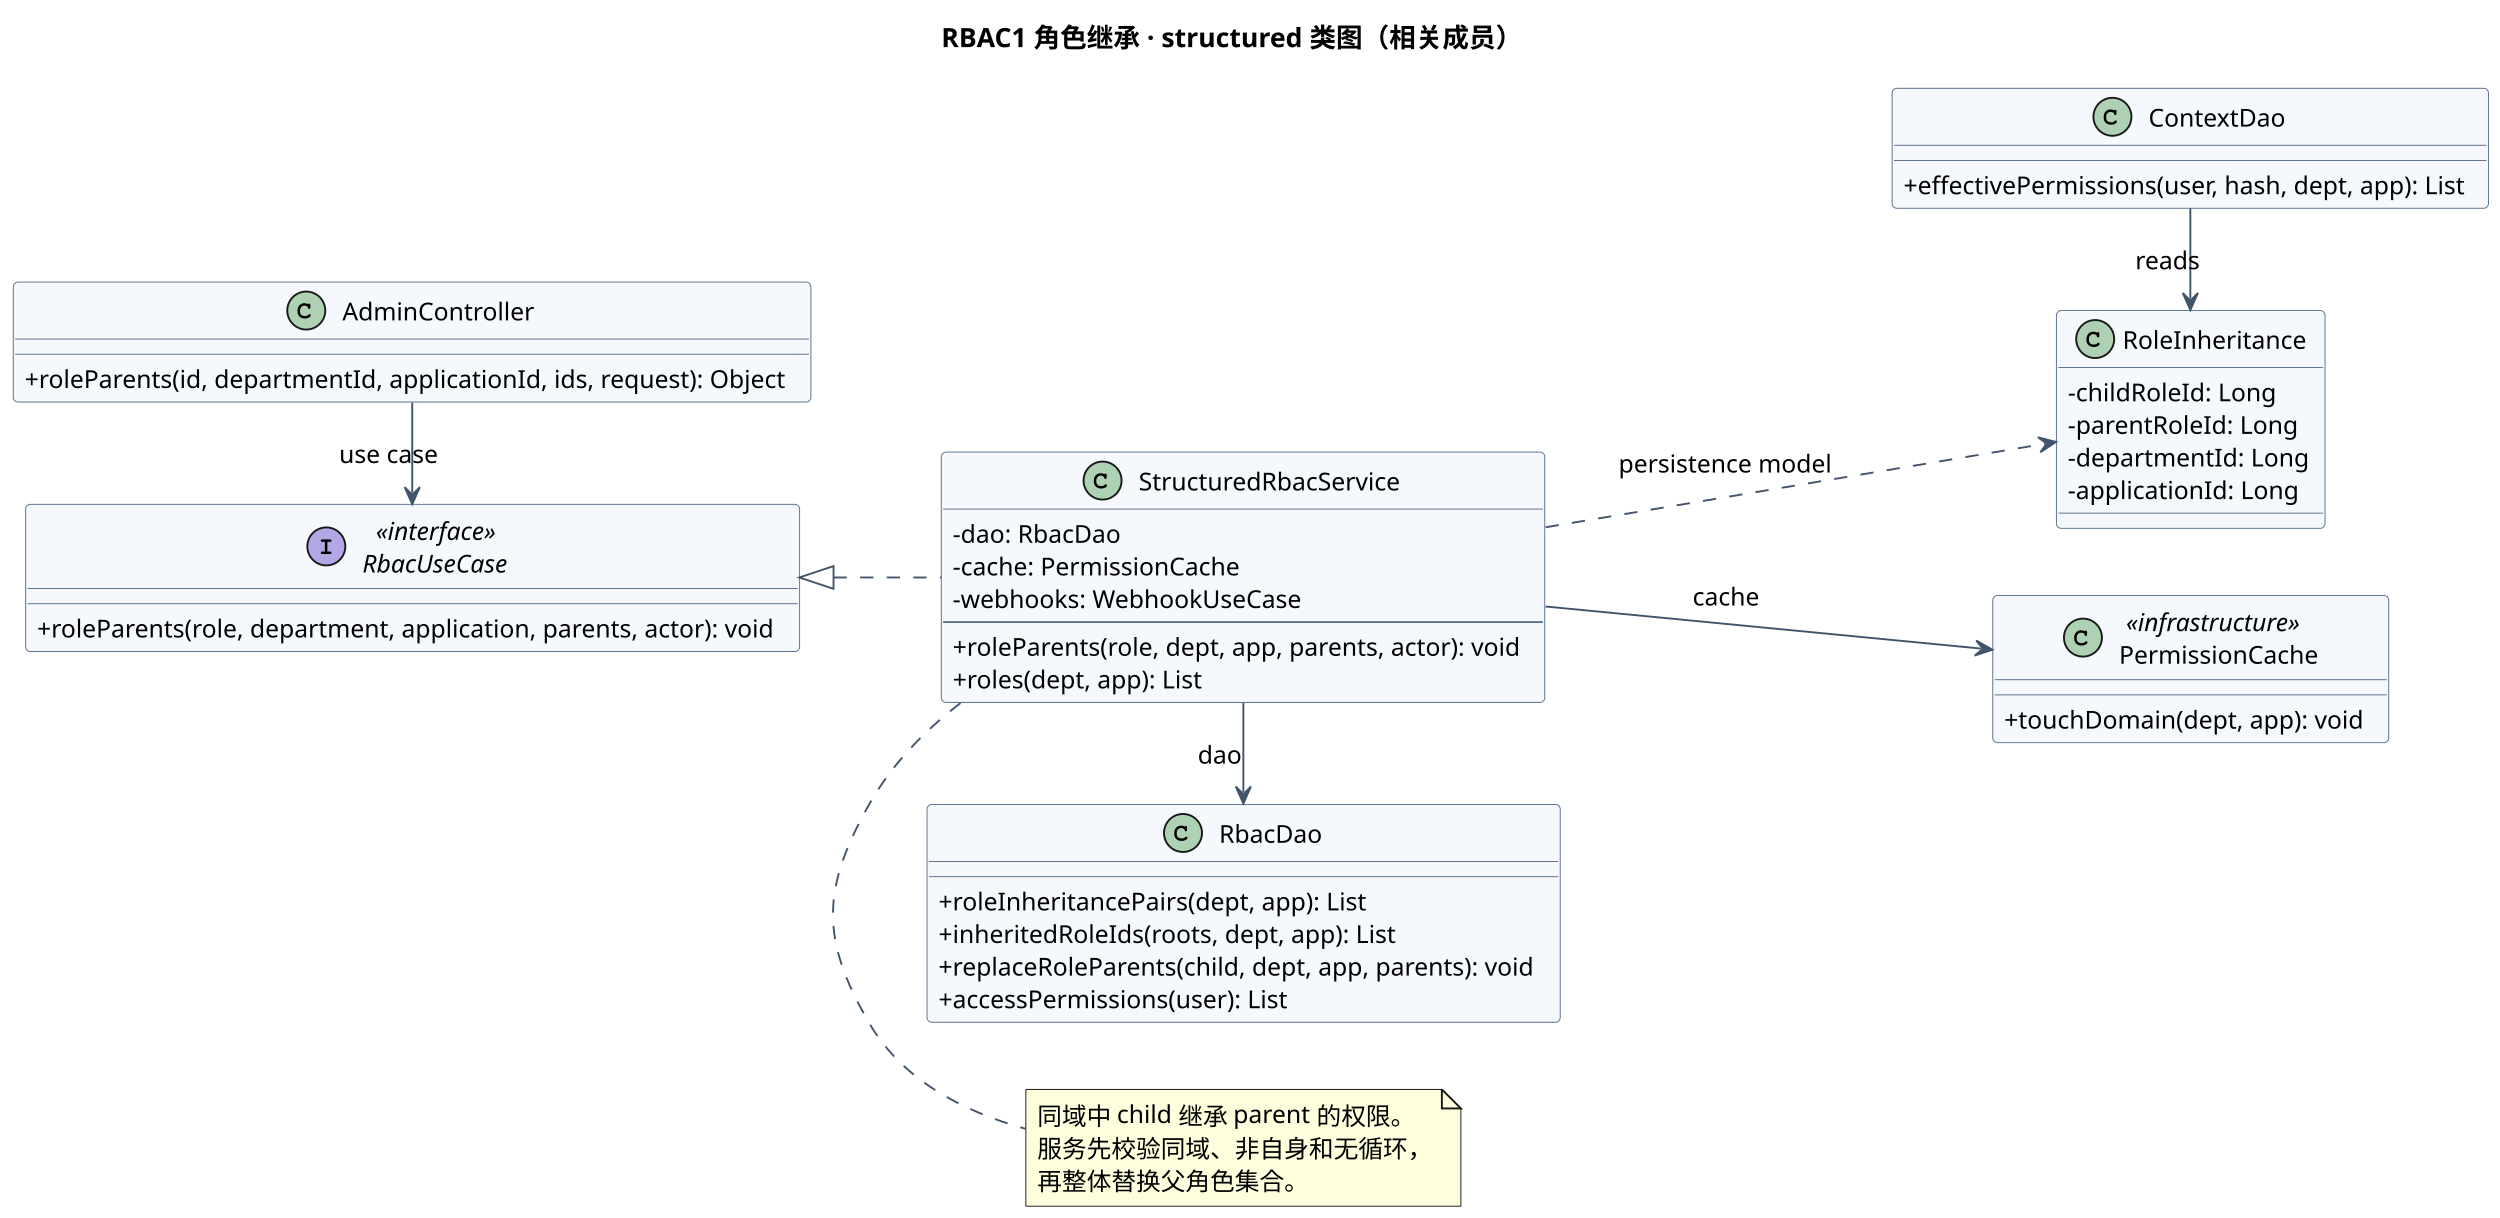
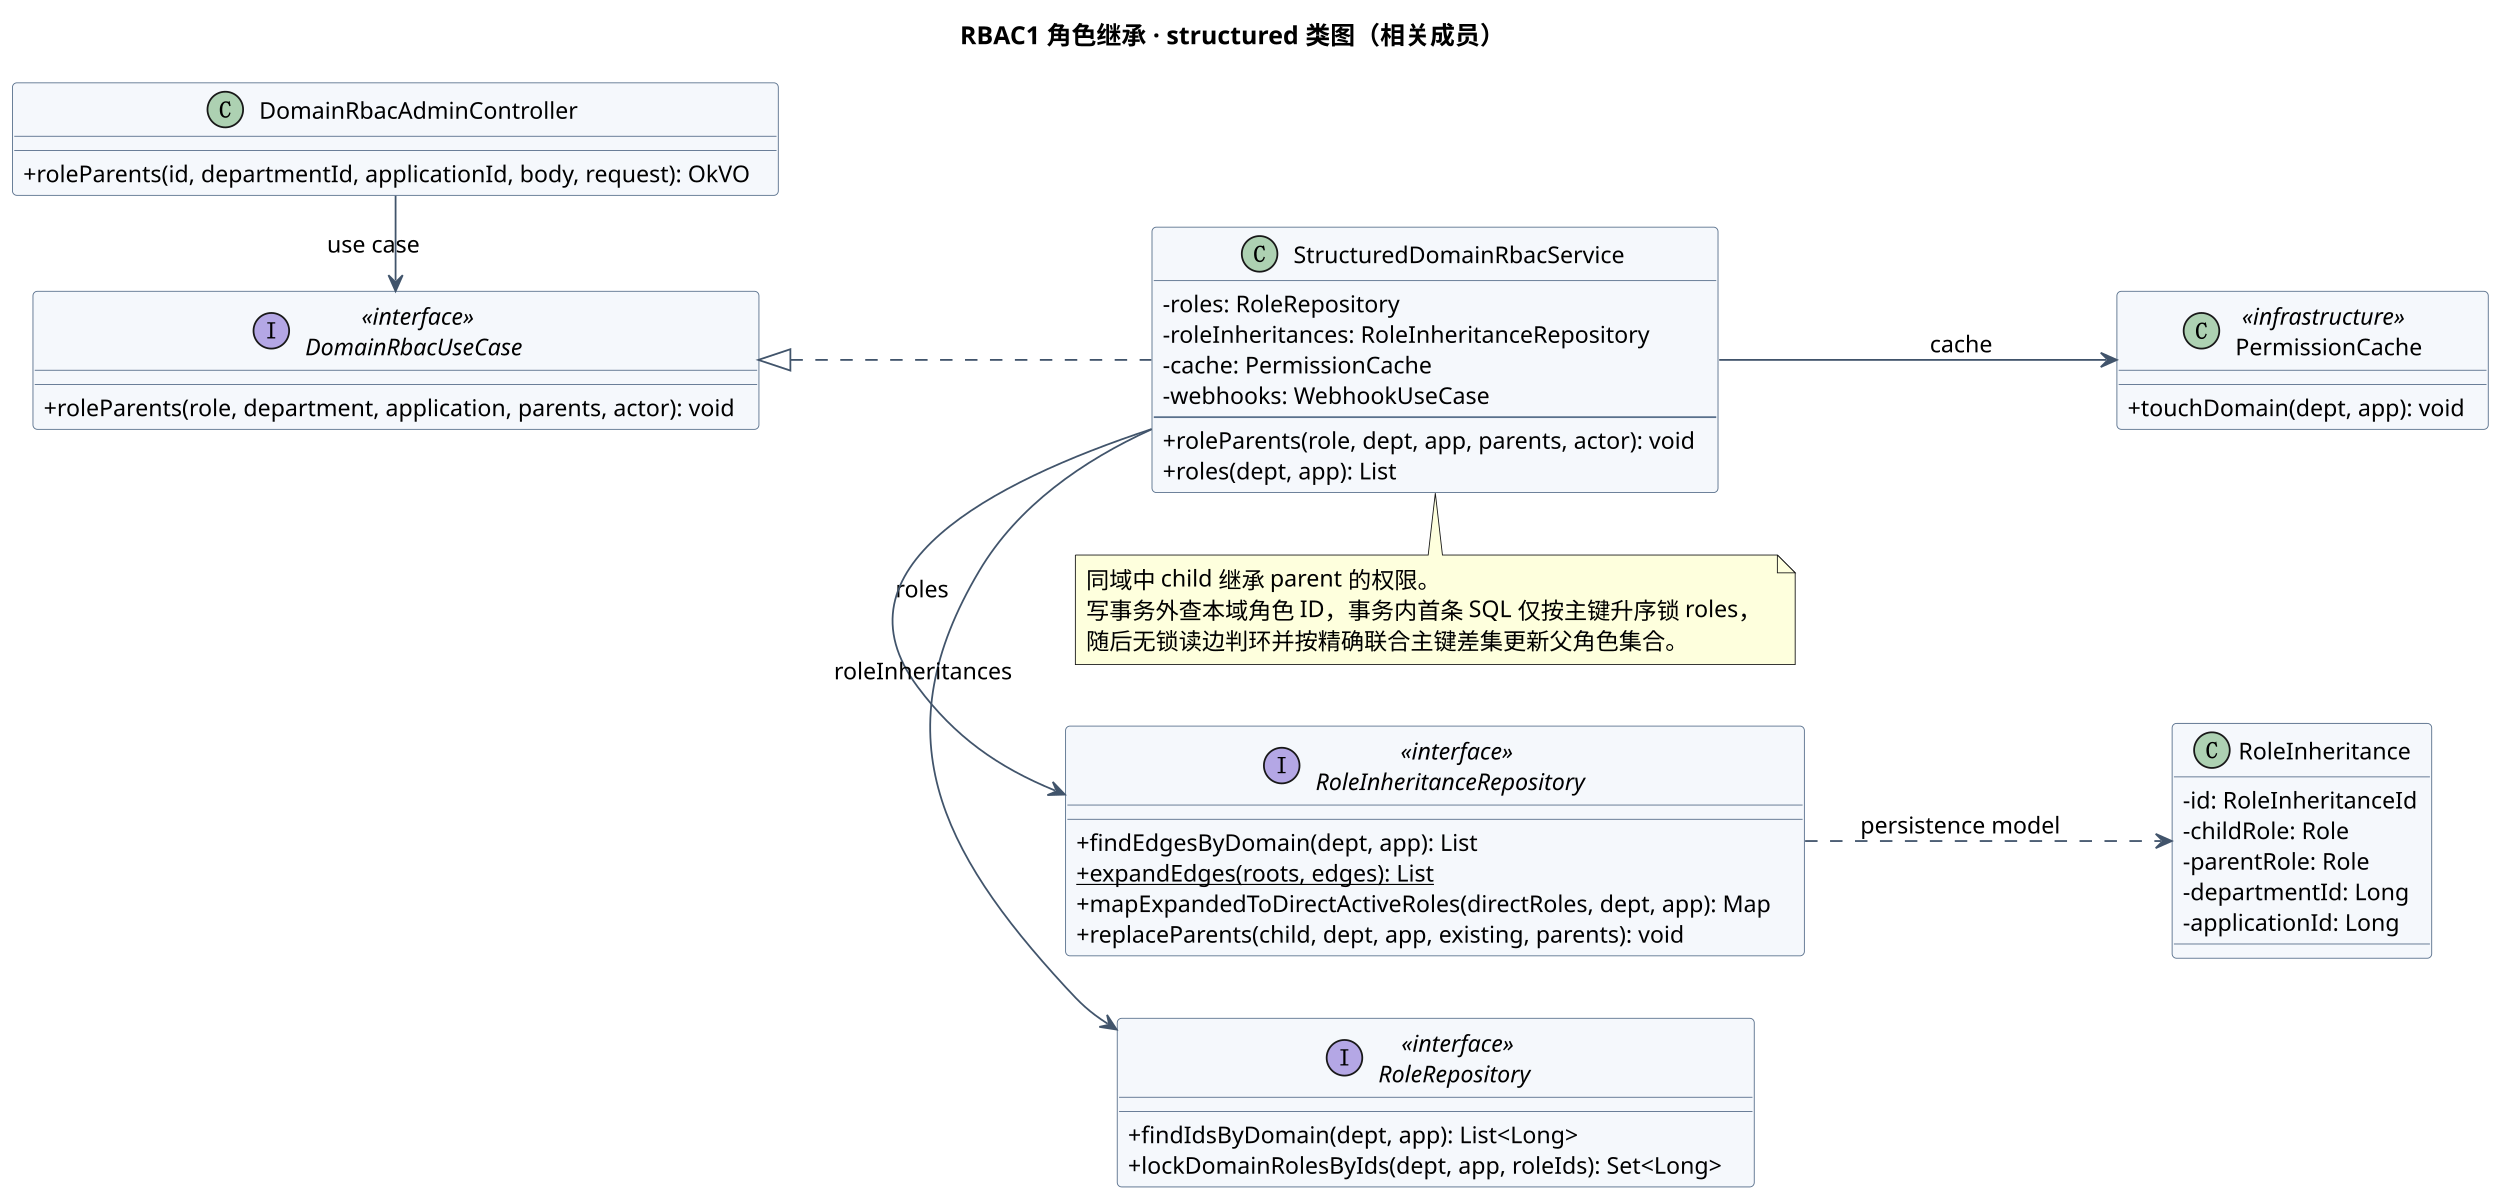
- <svg xmlns="http://www.w3.org/2000/svg" contentStyleType="text/css" data-diagram-type="CLASS" height="641px" preserveAspectRatio="none" style="width:1316px;height:641px;background:#FFFFFF;" version="1.1" viewBox="0 0 1316 641" width="1316px" zoomAndPan="magnify">
+ <svg xmlns="http://www.w3.org/2000/svg" contentStyleType="text/css" height="673px" preserveAspectRatio="none" style="width:1403px;height:673px;background:#FFFFFF;" version="1.1" viewBox="0 0 1403 673" width="1403px" zoomAndPan="magnify">
  <defs />
  <g>
-     <text fill="#000000" font-family="Microsoft YaHei" font-size="14" font-weight="bold" lengthAdjust="spacing" textLength="311.965" x="495.487" y="24.814">RBAC1 角色继承 · structured 类图（相关成员）</text>
+     <text fill="#000000" font-family="Microsoft YaHei" font-size="14" font-weight="bold" lengthAdjust="spacing" textLength="311.965" x="538.725" y="24.814">RBAC1 角色继承 · structured 类图（相关成员）</text>
    <g id="elem_C">
-       <rect codeLine="16" fill="#F5F8FC" height="63.158" id="C" rx="2.5" ry="2.5" style="stroke:#59708C;stroke-width:0.5;" width="419.862" x="7" y="148.477" />
-       <ellipse cx="161.223" cy="163.477" fill="#ADD1B2" rx="10" ry="10" style="stroke:#181818;stroke-width:1;" />
-       <path d="M162.161,160.118 Q162.286,159.946 162.426,159.868 Q162.567,159.79 162.739,159.79 Q163.02,159.79 163.192,159.993 Q163.379,160.181 163.379,160.649 L163.379,161.759 Q163.379,162.227 163.192,162.431 Q163.02,162.618 162.739,162.618 Q162.473,162.618 162.317,162.477 Q162.161,162.337 162.083,161.931 Q162.036,161.665 161.911,161.524 Q161.645,161.227 161.176,161.056 Q160.708,160.884 160.239,160.884 Q159.661,160.884 159.161,161.149 Q158.676,161.399 158.301,161.977 Q157.926,162.54 157.926,163.321 L157.926,164.165 Q157.926,165.102 158.614,165.743 Q159.301,166.368 160.504,166.368 Q161.239,166.368 161.739,166.165 Q162.02,166.056 162.348,165.712 Q162.551,165.509 162.661,165.462 Q162.786,165.399 162.926,165.399 Q163.192,165.399 163.379,165.602 Q163.583,165.79 163.583,166.056 Q163.583,166.321 163.317,166.634 Q162.926,167.071 162.317,167.321 Q161.504,167.665 160.52,167.665 Q159.364,167.665 158.426,167.196 Q157.676,166.806 157.145,165.993 Q156.629,165.165 156.629,164.196 L156.629,163.306 Q156.629,162.29 157.098,161.415 Q157.583,160.54 158.411,160.071 Q159.254,159.587 160.192,159.587 Q160.754,159.587 161.239,159.727 Q161.739,159.852 162.161,160.118 Z " fill="#000000" />
-       <text fill="#000000" font-family="Microsoft YaHei" font-size="13" lengthAdjust="spacing" textLength="103.416" x="180.223" y="168.654">AdminController</text>
-       <line style="stroke:#59708C;stroke-width:0.5;" x1="8" x2="425.862" y1="178.477" y2="178.477" />
-       <line style="stroke:#59708C;stroke-width:0.5;" x1="8" x2="425.862" y1="186.477" y2="186.477" />
-       <text fill="#000000" font-family="Microsoft YaHei" font-size="13" lengthAdjust="spacing" textLength="407.862" x="13" y="204.233">+roleParents(id, departmentId, applicationId, ids, request): Object</text>
+       <rect codeLine="16" fill="#F5F8FC" height="63.158" id="C" rx="2.5" ry="2.5" style="stroke:#59708C;stroke-width:0.5;" width="429.784" x="7" y="46.477" />
+       <ellipse cx="126.435" cy="61.477" fill="#ADD1B2" rx="10" ry="10" style="stroke:#181818;stroke-width:1.0;" />
+       <path d="M126.638,66.118 Q125.122,66.118 124.232,64.993 Q123.341,63.868 123.341,61.509 Q123.341,59.509 124.279,58.181 Q125.216,56.837 126.841,56.837 Q127.232,56.837 127.622,56.946 Q127.966,57.087 128.169,57.087 Q128.325,57.087 128.404,57.056 Q128.497,57.009 128.841,56.571 L129.419,59.415 L128.732,59.618 Q128.404,58.509 127.935,58.056 Q127.482,57.587 126.747,57.587 Q125.81,57.587 125.263,58.681 Q124.716,59.774 124.716,61.446 Q124.716,63.29 125.185,64.274 Q125.654,65.259 126.7,65.259 Q127.435,65.259 127.95,64.728 Q128.482,64.196 128.732,63.056 L129.419,63.368 Q129.122,64.665 128.372,65.399 Q127.638,66.118 126.638,66.118 Z " fill="#000000" />
+       <text fill="#000000" font-family="Microsoft YaHei" font-size="13" lengthAdjust="spacing" textLength="182.914" x="145.435" y="66.654">DomainRbacAdminController</text>
+       <line style="stroke:#59708C;stroke-width:0.5;" x1="8" x2="435.784" y1="76.478" y2="76.478" />
+       <line style="stroke:#59708C;stroke-width:0.5;" x1="8" x2="435.784" y1="84.478" y2="84.478" />
+       <text fill="#000000" font-family="Microsoft YaHei" font-size="13" lengthAdjust="spacing" textLength="417.784" x="13" y="102.233">+roleParents(id, departmentId, applicationId, body, request): OkVO</text>
    </g>
    <g id="elem_U">
-       <rect codeLine="19" fill="#F5F8FC" height="77.473" id="U" rx="2.5" ry="2.5" style="stroke:#59708C;stroke-width:0.5;" width="407.415" x="13.5" y="265.478" />
-       <ellipse cx="171.773" cy="287.635" fill="#B4A7E5" rx="10" ry="10" style="stroke:#181818;stroke-width:1;" />
-       <path d="M172.32,285.245 L172.32,290.338 L173.632,290.338 Q174.101,290.338 174.304,290.526 Q174.507,290.698 174.507,290.995 Q174.507,291.276 174.304,291.463 Q174.101,291.635 173.632,291.635 L169.71,291.635 Q169.242,291.635 169.039,291.463 Q168.835,291.276 168.835,290.979 Q168.835,290.698 169.039,290.526 Q169.242,290.338 169.71,290.338 L171.023,290.338 L171.023,285.245 L169.71,285.245 Q169.242,285.245 169.039,285.073 Q168.835,284.885 168.835,284.588 Q168.835,284.291 169.039,284.12 Q169.242,283.932 169.71,283.932 L173.632,283.948 Q174.101,283.948 174.304,284.12 Q174.507,284.291 174.507,284.588 Q174.507,284.885 174.304,285.073 Q174.101,285.245 173.632,285.245 L172.32,285.245 Z " fill="#000000" />
-       <text fill="#000000" font-family="Microsoft YaHei" font-size="13" font-style="italic" lengthAdjust="spacing" textLength="68.688" x="197.863" y="284.233">«interface»</text>
-       <text fill="#000000" font-family="Microsoft YaHei" font-size="13" font-style="italic" lengthAdjust="spacing" textLength="82.869" x="190.773" y="301.391">RbacUseCase</text>
-       <line style="stroke:#59708C;stroke-width:0.5;" x1="14.5" x2="419.915" y1="309.793" y2="309.793" />
-       <line style="stroke:#59708C;stroke-width:0.5;" x1="14.5" x2="419.915" y1="317.793" y2="317.793" />
-       <text fill="#000000" font-family="Microsoft YaHei" font-size="13" lengthAdjust="spacing" textLength="395.415" x="19.5" y="335.548">+roleParents(role, department, application, parents, actor): void</text>
+       <rect codeLine="19" fill="#F5F8FC" height="77.473" id="U" rx="2.5" ry="2.5" style="stroke:#59708C;stroke-width:0.5;" width="407.415" x="18.5" y="163.477" />
+       <ellipse cx="152.271" cy="185.635" fill="#B4A7E5" rx="10" ry="10" style="stroke:#181818;stroke-width:1.0;" />
+       <path d="M149.99,181.557 L149.99,180.838 L154.458,180.838 L154.458,181.557 L153.083,181.557 Q152.958,181.557 152.896,181.604 Q152.833,181.651 152.833,181.76 L152.833,189.01 Q152.833,189.12 152.896,189.167 Q152.958,189.213 153.083,189.213 L154.458,189.213 L154.458,189.932 L149.99,189.932 L149.99,189.213 L151.365,189.213 Q151.537,189.213 151.568,189.182 Q151.615,189.135 151.615,189.01 L151.615,181.76 Q151.615,181.635 151.568,181.604 Q151.537,181.557 151.365,181.557 L149.99,181.557 Z " fill="#000000" />
+       <text fill="#000000" font-family="Microsoft YaHei" font-size="13" font-style="italic" lengthAdjust="spacing" textLength="68.688" x="202.863" y="182.233">«interface»</text>
+       <text fill="#000000" font-family="Microsoft YaHei" font-size="13" font-style="italic" lengthAdjust="spacing" textLength="131.873" x="171.271" y="199.391">DomainRbacUseCase</text>
+       <line style="stroke:#59708C;stroke-width:0.5;" x1="19.5" x2="424.915" y1="207.793" y2="207.793" />
+       <line style="stroke:#59708C;stroke-width:0.5;" x1="19.5" x2="424.915" y1="215.793" y2="215.793" />
+       <text fill="#000000" font-family="Microsoft YaHei" font-size="13" lengthAdjust="spacing" textLength="395.415" x="24.5" y="233.548">+roleParents(role, department, application, parents, actor): void</text>
    </g>
    <g id="elem_S">
-       <rect codeLine="22" fill="#F5F8FC" height="131.789" id="S" rx="2.5" ry="2.5" style="stroke:#59708C;stroke-width:0.5;" width="317.652" x="495.5" y="237.977" />
-       <ellipse cx="580.394" cy="252.977" fill="#ADD1B2" rx="10" ry="10" style="stroke:#181818;stroke-width:1;" />
-       <path d="M581.332,249.618 Q581.457,249.446 581.597,249.368 Q581.738,249.29 581.91,249.29 Q582.191,249.29 582.363,249.493 Q582.55,249.681 582.55,250.149 L582.55,251.259 Q582.55,251.727 582.363,251.931 Q582.191,252.118 581.91,252.118 Q581.644,252.118 581.488,251.977 Q581.332,251.837 581.253,251.431 Q581.207,251.165 581.082,251.024 Q580.816,250.727 580.347,250.556 Q579.878,250.384 579.41,250.384 Q578.832,250.384 578.332,250.649 Q577.847,250.899 577.472,251.477 Q577.097,252.04 577.097,252.821 L577.097,253.665 Q577.097,254.602 577.785,255.243 Q578.472,255.868 579.675,255.868 Q580.41,255.868 580.91,255.665 Q581.191,255.556 581.519,255.212 Q581.722,255.009 581.832,254.962 Q581.957,254.899 582.097,254.899 Q582.363,254.899 582.55,255.102 Q582.753,255.29 582.753,255.556 Q582.753,255.821 582.488,256.134 Q582.097,256.571 581.488,256.821 Q580.675,257.165 579.691,257.165 Q578.535,257.165 577.597,256.696 Q576.847,256.306 576.316,255.493 Q575.8,254.665 575.8,253.696 L575.8,252.806 Q575.8,251.79 576.269,250.915 Q576.753,250.04 577.582,249.571 Q578.425,249.087 579.363,249.087 Q579.925,249.087 580.41,249.227 Q580.91,249.352 581.332,249.618 Z " fill="#000000" />
-       <text fill="#000000" font-family="Microsoft YaHei" font-size="13" lengthAdjust="spacing" textLength="139.864" x="599.394" y="258.154">StructuredRbacService</text>
-       <line style="stroke:#59708C;stroke-width:0.5;" x1="496.5" x2="812.152" y1="267.978" y2="267.978" />
-       <text fill="#000000" font-family="Microsoft YaHei" font-size="13" lengthAdjust="spacing" textLength="92.212" x="501.5" y="285.733">-dao: RbacDao</text>
-       <text fill="#000000" font-family="Microsoft YaHei" font-size="13" lengthAdjust="spacing" textLength="153.69" x="501.5" y="302.891">-cache: PermissionCache</text>
-       <text fill="#000000" font-family="Microsoft YaHei" font-size="13" lengthAdjust="spacing" textLength="189.065" x="501.5" y="320.048">-webhooks: WebhookUseCase</text>
-       <line style="stroke:#59708C;stroke-width:1;" x1="496.5" x2="812.152" y1="327.451" y2="327.451" />
-       <text fill="#000000" font-family="Microsoft YaHei" font-size="13" lengthAdjust="spacing" textLength="305.652" x="501.5" y="345.206">+roleParents(role, dept, app, parents, actor): void</text>
-       <text fill="#000000" font-family="Microsoft YaHei" font-size="13" lengthAdjust="spacing" textLength="135.98" x="501.5" y="362.364">+roles(dept, app): List</text>
+       <rect codeLine="22" fill="#F5F8FC" height="148.946" id="S" rx="2.5" ry="2.5" style="stroke:#59708C;stroke-width:0.5;" width="317.652" x="646.5" y="127.478" />
+       <ellipse cx="706.892" cy="142.477" fill="#ADD1B2" rx="10" ry="10" style="stroke:#181818;stroke-width:1.0;" />
+       <path d="M707.095,147.118 Q705.58,147.118 704.689,145.993 Q703.798,144.868 703.798,142.509 Q703.798,140.509 704.736,139.181 Q705.673,137.837 707.298,137.837 Q707.689,137.837 708.08,137.946 Q708.423,138.087 708.626,138.087 Q708.783,138.087 708.861,138.056 Q708.955,138.009 709.298,137.571 L709.876,140.415 L709.189,140.618 Q708.861,139.509 708.392,139.056 Q707.939,138.587 707.205,138.587 Q706.267,138.587 705.72,139.681 Q705.173,140.774 705.173,142.446 Q705.173,144.29 705.642,145.274 Q706.111,146.259 707.158,146.259 Q707.892,146.259 708.408,145.727 Q708.939,145.196 709.189,144.056 L709.876,144.368 Q709.58,145.665 708.83,146.399 Q708.095,147.118 707.095,147.118 Z " fill="#000000" />
+       <text fill="#000000" font-family="Microsoft YaHei" font-size="13" lengthAdjust="spacing" textLength="188.868" x="725.892" y="147.654">StructuredDomainRbacService</text>
+       <line style="stroke:#59708C;stroke-width:0.5;" x1="647.5" x2="963.152" y1="157.477" y2="157.477" />
+       <text fill="#000000" font-family="Microsoft YaHei" font-size="13" lengthAdjust="spacing" textLength="137.128" x="652.5" y="175.233">-roles: RoleRepository</text>
+       <text fill="#000000" font-family="Microsoft YaHei" font-size="13" lengthAdjust="spacing" textLength="276.269" x="652.5" y="192.391">-roleInheritances: RoleInheritanceRepository</text>
+       <text fill="#000000" font-family="Microsoft YaHei" font-size="13" lengthAdjust="spacing" textLength="153.69" x="652.5" y="209.548">-cache: PermissionCache</text>
+       <text fill="#000000" font-family="Microsoft YaHei" font-size="13" lengthAdjust="spacing" textLength="189.065" x="652.5" y="226.706">-webhooks: WebhookUseCase</text>
+       <line style="stroke:#59708C;stroke-width:1.0;" x1="647.5" x2="963.152" y1="234.108" y2="234.108" />
+       <text fill="#000000" font-family="Microsoft YaHei" font-size="13" lengthAdjust="spacing" textLength="305.652" x="652.5" y="251.864">+roleParents(role, dept, app, parents, actor): void</text>
+       <text fill="#000000" font-family="Microsoft YaHei" font-size="13" lengthAdjust="spacing" textLength="135.98" x="652.5" y="269.022">+roles(dept, app): List</text>
    </g>
-     <g id="elem_D">
-       <rect codeLine="30" fill="#F5F8FC" height="114.631" id="D" rx="2.5" ry="2.5" style="stroke:#59708C;stroke-width:0.5;" width="333.299" x="488" y="423.478" />
-       <ellipse cx="622.726" cy="438.478" fill="#ADD1B2" rx="10" ry="10" style="stroke:#181818;stroke-width:1;" />
-       <path d="M623.664,435.118 Q623.789,434.946 623.929,434.868 Q624.07,434.79 624.242,434.79 Q624.523,434.79 624.695,434.993 Q624.883,435.181 624.883,435.649 L624.883,436.759 Q624.883,437.228 624.695,437.431 Q624.523,437.618 624.242,437.618 Q623.976,437.618 623.82,437.478 Q623.664,437.337 623.586,436.931 Q623.539,436.665 623.414,436.524 Q623.148,436.228 622.679,436.056 Q622.211,435.884 621.742,435.884 Q621.164,435.884 620.664,436.149 Q620.179,436.399 619.804,436.978 Q619.429,437.54 619.429,438.321 L619.429,439.165 Q619.429,440.103 620.117,440.743 Q620.804,441.368 622.008,441.368 Q622.742,441.368 623.242,441.165 Q623.523,441.056 623.851,440.712 Q624.054,440.509 624.164,440.462 Q624.289,440.399 624.429,440.399 Q624.695,440.399 624.883,440.603 Q625.086,440.79 625.086,441.056 Q625.086,441.321 624.82,441.634 Q624.429,442.071 623.82,442.321 Q623.008,442.665 622.023,442.665 Q620.867,442.665 619.929,442.196 Q619.179,441.806 618.648,440.993 Q618.133,440.165 618.133,439.196 L618.133,438.306 Q618.133,437.29 618.601,436.415 Q619.086,435.54 619.914,435.071 Q620.758,434.587 621.695,434.587 Q622.258,434.587 622.742,434.728 Q623.242,434.853 623.664,435.118 Z " fill="#000000" />
-       <text fill="#000000" font-family="Microsoft YaHei" font-size="13" lengthAdjust="spacing" textLength="55.847" x="641.726" y="443.654">RbacDao</text>
-       <line style="stroke:#59708C;stroke-width:0.5;" x1="489" x2="820.299" y1="453.478" y2="453.478" />
-       <line style="stroke:#59708C;stroke-width:0.5;" x1="489" x2="820.299" y1="461.478" y2="461.478" />
-       <text fill="#000000" font-family="Microsoft YaHei" font-size="13" lengthAdjust="spacing" textLength="229.112" x="494" y="479.233">+roleInheritancePairs(dept, app): List</text>
-       <text fill="#000000" font-family="Microsoft YaHei" font-size="13" lengthAdjust="spacing" textLength="246.778" x="494" y="496.391">+inheritedRoleIds(roots, dept, app): List</text>
-       <text fill="#000000" font-family="Microsoft YaHei" font-size="13" lengthAdjust="spacing" textLength="321.299" x="494" y="513.548">+replaceRoleParents(child, dept, app, parents): void</text>
-       <text fill="#000000" font-family="Microsoft YaHei" font-size="13" lengthAdjust="spacing" textLength="186.018" x="494" y="530.706">+accessPermissions(user): List</text>
+     <g id="elem_RR">
+       <rect codeLine="31" fill="#F5F8FC" height="94.631" id="RR" rx="2.5" ry="2.5" style="stroke:#59708C;stroke-width:0.5;" width="357.49" x="627" y="571.477" />
+       <ellipse cx="754.522" cy="593.635" fill="#B4A7E5" rx="10" ry="10" style="stroke:#181818;stroke-width:1.0;" />
+       <path d="M752.24,589.557 L752.24,588.838 L756.709,588.838 L756.709,589.557 L755.334,589.557 Q755.209,589.557 755.147,589.604 Q755.084,589.651 755.084,589.76 L755.084,597.01 Q755.084,597.12 755.147,597.167 Q755.209,597.213 755.334,597.213 L756.709,597.213 L756.709,597.932 L752.24,597.932 L752.24,597.213 L753.615,597.213 Q753.787,597.213 753.819,597.182 Q753.865,597.135 753.865,597.01 L753.865,589.76 Q753.865,589.635 753.819,589.604 Q753.787,589.557 753.615,589.557 L752.24,589.557 Z " fill="#000000" />
+       <text fill="#000000" font-family="Microsoft YaHei" font-size="13" font-style="italic" lengthAdjust="spacing" textLength="68.688" x="786.401" y="590.233">«interface»</text>
+       <text fill="#000000" font-family="Microsoft YaHei" font-size="13" font-style="italic" lengthAdjust="spacing" textLength="94.447" x="773.522" y="607.391">RoleRepository</text>
+       <line style="stroke:#59708C;stroke-width:0.5;" x1="628" x2="983.49" y1="615.793" y2="615.793" />
+       <line style="stroke:#59708C;stroke-width:0.5;" x1="628" x2="983.49" y1="623.793" y2="623.793" />
+       <text fill="#000000" font-family="Microsoft YaHei" font-size="13" lengthAdjust="spacing" textLength="262.933" x="633" y="641.548">+findIdsByDomain(dept, app): List&lt;Long&gt;</text>
+       <text fill="#000000" font-family="Microsoft YaHei" font-size="13" lengthAdjust="spacing" textLength="345.49" x="633" y="658.706">+lockDomainRolesByIds(dept, app, roleIds): Set&lt;Long&gt;</text>
+     </g>
+     <g id="elem_RIR">
+       <rect codeLine="35" fill="#F5F8FC" height="128.946" id="RIR" rx="2.5" ry="2.5" style="stroke:#59708C;stroke-width:0.5;" width="414.619" x="598" y="407.478" />
+       <ellipse cx="719.301" cy="429.635" fill="#B4A7E5" rx="10" ry="10" style="stroke:#181818;stroke-width:1.0;" />
+       <path d="M717.02,425.557 L717.02,424.838 L721.489,424.838 L721.489,425.557 L720.114,425.557 Q719.989,425.557 719.926,425.604 Q719.864,425.651 719.864,425.76 L719.864,433.01 Q719.864,433.12 719.926,433.166 Q719.989,433.213 720.114,433.213 L721.489,433.213 L721.489,433.932 L717.02,433.932 L717.02,433.213 L718.395,433.213 Q718.567,433.213 718.598,433.182 Q718.645,433.135 718.645,433.01 L718.645,425.76 Q718.645,425.635 718.598,425.604 Q718.567,425.557 718.395,425.557 L717.02,425.557 Z " fill="#000000" />
+       <text fill="#000000" font-family="Microsoft YaHei" font-size="13" font-style="italic" lengthAdjust="spacing" textLength="68.688" x="785.966" y="426.233">«interface»</text>
+       <text fill="#000000" font-family="Microsoft YaHei" font-size="13" font-style="italic" lengthAdjust="spacing" textLength="164.017" x="738.301" y="443.391">RoleInheritanceRepository</text>
+       <line style="stroke:#59708C;stroke-width:0.5;" x1="599" x2="1011.619" y1="451.793" y2="451.793" />
+       <line style="stroke:#59708C;stroke-width:0.5;" x1="599" x2="1011.619" y1="459.793" y2="459.793" />
+       <text fill="#000000" font-family="Microsoft YaHei" font-size="13" lengthAdjust="spacing" textLength="231.404" x="604" y="477.548">+findEdgesByDomain(dept, app): List</text>
+       <text fill="#000000" font-family="Microsoft YaHei" font-size="13" lengthAdjust="spacing" text-decoration="underline" textLength="205.975" x="604" y="494.706">+expandEdges(roots, edges): List</text>
+       <text fill="#000000" font-family="Microsoft YaHei" font-size="13" lengthAdjust="spacing" textLength="402.619" x="604" y="511.864">+mapExpandedToDirectActiveRoles(directRoles, dept, app): Map</text>
+       <text fill="#000000" font-family="Microsoft YaHei" font-size="13" lengthAdjust="spacing" textLength="348.759" x="604" y="529.021">+replaceParents(child, dept, app, existing, parents): void</text>
    </g>
    <g id="elem_RI">
-       <rect codeLine="36" fill="#F5F8FC" height="114.631" id="RI" rx="2.5" ry="2.5" style="stroke:#59708C;stroke-width:0.5;" width="141.397" x="1082.5" y="163.477" />
-       <ellipse cx="1102.908" cy="178.477" fill="#ADD1B2" rx="10" ry="10" style="stroke:#181818;stroke-width:1;" />
-       <path d="M1103.845,175.118 Q1103.97,174.946 1104.111,174.868 Q1104.252,174.79 1104.424,174.79 Q1104.705,174.79 1104.877,174.993 Q1105.064,175.181 1105.064,175.649 L1105.064,176.759 Q1105.064,177.227 1104.877,177.431 Q1104.705,177.618 1104.424,177.618 Q1104.158,177.618 1104.002,177.477 Q1103.845,177.337 1103.767,176.931 Q1103.72,176.665 1103.595,176.524 Q1103.33,176.227 1102.861,176.056 Q1102.392,175.884 1101.924,175.884 Q1101.345,175.884 1100.845,176.149 Q1100.361,176.399 1099.986,176.977 Q1099.611,177.54 1099.611,178.321 L1099.611,179.165 Q1099.611,180.102 1100.299,180.743 Q1100.986,181.368 1102.189,181.368 Q1102.924,181.368 1103.424,181.165 Q1103.705,181.056 1104.033,180.712 Q1104.236,180.509 1104.345,180.462 Q1104.47,180.399 1104.611,180.399 Q1104.877,180.399 1105.064,180.602 Q1105.267,180.79 1105.267,181.056 Q1105.267,181.321 1105.002,181.634 Q1104.611,182.071 1104.002,182.321 Q1103.189,182.665 1102.205,182.665 Q1101.049,182.665 1100.111,182.196 Q1099.361,181.806 1098.83,180.993 Q1098.314,180.165 1098.314,179.196 L1098.314,178.306 Q1098.314,177.29 1098.783,176.415 Q1099.267,175.54 1100.095,175.071 Q1100.939,174.587 1101.877,174.587 Q1102.439,174.587 1102.924,174.727 Q1103.424,174.852 1103.845,175.118 Z " fill="#000000" />
-       <text fill="#000000" font-family="Microsoft YaHei" font-size="13" lengthAdjust="spacing" textLength="97.157" x="1117.332" y="183.654">RoleInheritance</text>
-       <line style="stroke:#59708C;stroke-width:0.5;" x1="1083.5" x2="1222.897" y1="193.477" y2="193.477" />
-       <text fill="#000000" font-family="Microsoft YaHei" font-size="13" lengthAdjust="spacing" textLength="113.344" x="1088.5" y="211.233">-childRoleId: Long</text>
-       <text fill="#000000" font-family="Microsoft YaHei" font-size="13" lengthAdjust="spacing" textLength="124.268" x="1088.5" y="228.391">-parentRoleId: Long</text>
-       <text fill="#000000" font-family="Microsoft YaHei" font-size="13" lengthAdjust="spacing" textLength="129.397" x="1088.5" y="245.548">-departmentId: Long</text>
-       <text fill="#000000" font-family="Microsoft YaHei" font-size="13" lengthAdjust="spacing" textLength="124.992" x="1088.5" y="262.706">-applicationId: Long</text>
-       <line style="stroke:#59708C;stroke-width:0.5;" x1="1083.5" x2="1222.897" y1="270.108" y2="270.108" />
-     </g>
-     <g id="elem_CD">
-       <rect codeLine="42" fill="#F5F8FC" height="63.158" id="CD" rx="2.5" ry="2.5" style="stroke:#59708C;stroke-width:0.5;" width="313.939" x="996" y="46.477" />
-       <ellipse cx="1111.982" cy="61.477" fill="#ADD1B2" rx="10" ry="10" style="stroke:#181818;stroke-width:1;" />
-       <path d="M1112.919,58.118 Q1113.044,57.946 1113.185,57.868 Q1113.325,57.79 1113.497,57.79 Q1113.779,57.79 1113.95,57.993 Q1114.138,58.181 1114.138,58.649 L1114.138,59.759 Q1114.138,60.227 1113.95,60.431 Q1113.779,60.618 1113.497,60.618 Q1113.232,60.618 1113.075,60.477 Q1112.919,60.337 1112.841,59.931 Q1112.794,59.665 1112.669,59.524 Q1112.404,59.227 1111.935,59.056 Q1111.466,58.884 1110.997,58.884 Q1110.419,58.884 1109.919,59.149 Q1109.435,59.399 1109.06,59.977 Q1108.685,60.54 1108.685,61.321 L1108.685,62.165 Q1108.685,63.102 1109.372,63.743 Q1110.06,64.368 1111.263,64.368 Q1111.997,64.368 1112.497,64.165 Q1112.779,64.056 1113.107,63.712 Q1113.31,63.509 1113.419,63.462 Q1113.544,63.399 1113.685,63.399 Q1113.95,63.399 1114.138,63.602 Q1114.341,63.79 1114.341,64.056 Q1114.341,64.321 1114.075,64.634 Q1113.685,65.071 1113.075,65.321 Q1112.263,65.665 1111.279,65.665 Q1110.122,65.665 1109.185,65.196 Q1108.435,64.806 1107.904,63.993 Q1107.388,63.165 1107.388,62.196 L1107.388,61.306 Q1107.388,60.29 1107.857,59.415 Q1108.341,58.54 1109.169,58.071 Q1110.013,57.587 1110.95,57.587 Q1111.513,57.587 1111.997,57.727 Q1112.497,57.852 1112.919,58.118 Z " fill="#000000" />
-       <text fill="#000000" font-family="Microsoft YaHei" font-size="13" lengthAdjust="spacing" textLength="73.976" x="1130.982" y="66.654">ContextDao</text>
-       <line style="stroke:#59708C;stroke-width:0.5;" x1="997" x2="1308.939" y1="76.478" y2="76.478" />
-       <line style="stroke:#59708C;stroke-width:0.5;" x1="997" x2="1308.939" y1="84.478" y2="84.478" />
-       <text fill="#000000" font-family="Microsoft YaHei" font-size="13" lengthAdjust="spacing" textLength="301.939" x="1002" y="102.233">+effectivePermissions(user, hash, dept, app): List</text>
+       <rect codeLine="41" fill="#F5F8FC" height="131.789" id="RI" rx="2.5" ry="2.5" style="stroke:#59708C;stroke-width:0.5;" width="145.669" x="1219" y="405.978" />
+       <ellipse cx="1241.33" cy="420.978" fill="#ADD1B2" rx="10" ry="10" style="stroke:#181818;stroke-width:1.0;" />
+       <path d="M1241.533,425.618 Q1240.018,425.618 1239.127,424.493 Q1238.236,423.368 1238.236,421.009 Q1238.236,419.009 1239.174,417.681 Q1240.111,416.337 1241.736,416.337 Q1242.127,416.337 1242.518,416.446 Q1242.861,416.587 1243.065,416.587 Q1243.221,416.587 1243.299,416.556 Q1243.393,416.509 1243.736,416.071 L1244.315,418.915 L1243.627,419.118 Q1243.299,418.009 1242.83,417.556 Q1242.377,417.087 1241.643,417.087 Q1240.705,417.087 1240.158,418.181 Q1239.611,419.274 1239.611,420.946 Q1239.611,422.79 1240.08,423.774 Q1240.549,424.759 1241.596,424.759 Q1242.33,424.759 1242.846,424.228 Q1243.377,423.696 1243.627,422.556 L1244.315,422.868 Q1244.018,424.165 1243.268,424.899 Q1242.533,425.618 1241.533,425.618 Z " fill="#000000" />
+       <text fill="#000000" font-family="Microsoft YaHei" font-size="13" lengthAdjust="spacing" textLength="97.157" x="1256.181" y="426.154">RoleInheritance</text>
+       <line style="stroke:#59708C;stroke-width:0.5;" x1="1220" x2="1363.669" y1="435.978" y2="435.978" />
+       <text fill="#000000" font-family="Microsoft YaHei" font-size="13" lengthAdjust="spacing" textLength="133.669" x="1225" y="453.733">-id: RoleInheritanceId</text>
+       <text fill="#000000" font-family="Microsoft YaHei" font-size="13" lengthAdjust="spacing" textLength="97.532" x="1225" y="470.891">-childRole: Role</text>
+       <text fill="#000000" font-family="Microsoft YaHei" font-size="13" lengthAdjust="spacing" textLength="108.456" x="1225" y="488.048">-parentRole: Role</text>
+       <text fill="#000000" font-family="Microsoft YaHei" font-size="13" lengthAdjust="spacing" textLength="129.397" x="1225" y="505.206">-departmentId: Long</text>
+       <text fill="#000000" font-family="Microsoft YaHei" font-size="13" lengthAdjust="spacing" textLength="124.992" x="1225" y="522.364">-applicationId: Long</text>
+       <line style="stroke:#59708C;stroke-width:0.5;" x1="1220" x2="1363.669" y1="529.766" y2="529.766" />
    </g>
    <g id="elem_Cache">
-       <rect codeLine="45" fill="#F5F8FC" height="77.473" id="Cache" rx="2.5" ry="2.5" style="stroke:#59708C;stroke-width:0.5;" width="208.416" x="1049" y="313.478" />
-       <ellipse cx="1096.465" cy="335.635" fill="#ADD1B2" rx="10" ry="10" style="stroke:#181818;stroke-width:1;" />
-       <path d="M1097.403,332.276 Q1097.528,332.104 1097.668,332.026 Q1097.809,331.948 1097.981,331.948 Q1098.262,331.948 1098.434,332.151 Q1098.621,332.338 1098.621,332.807 L1098.621,333.916 Q1098.621,334.385 1098.434,334.588 Q1098.262,334.776 1097.981,334.776 Q1097.715,334.776 1097.559,334.635 Q1097.403,334.495 1097.324,334.088 Q1097.278,333.823 1097.153,333.682 Q1096.887,333.385 1096.418,333.213 Q1095.949,333.041 1095.481,333.041 Q1094.903,333.041 1094.403,333.307 Q1093.918,333.557 1093.543,334.135 Q1093.168,334.698 1093.168,335.479 L1093.168,336.323 Q1093.168,337.26 1093.856,337.901 Q1094.543,338.526 1095.746,338.526 Q1096.481,338.526 1096.981,338.323 Q1097.262,338.213 1097.59,337.87 Q1097.793,337.666 1097.903,337.62 Q1098.028,337.557 1098.168,337.557 Q1098.434,337.557 1098.621,337.76 Q1098.824,337.948 1098.824,338.213 Q1098.824,338.479 1098.559,338.791 Q1098.168,339.229 1097.559,339.479 Q1096.746,339.823 1095.762,339.823 Q1094.606,339.823 1093.668,339.354 Q1092.918,338.963 1092.387,338.151 Q1091.871,337.323 1091.871,336.354 L1091.871,335.463 Q1091.871,334.448 1092.34,333.573 Q1092.824,332.698 1093.653,332.229 Q1094.496,331.745 1095.434,331.745 Q1095.996,331.745 1096.481,331.885 Q1096.981,332.01 1097.403,332.276 Z " fill="#000000" />
-       <text fill="#000000" font-family="Microsoft YaHei" font-size="13" font-style="italic" lengthAdjust="spacing" textLength="98.122" x="1119.147" y="332.233">«infrastructure»</text>
-       <text fill="#000000" font-family="Microsoft YaHei" font-size="13" lengthAdjust="spacing" textLength="105.485" x="1115.465" y="349.391">PermissionCache</text>
-       <line style="stroke:#59708C;stroke-width:0.5;" x1="1050" x2="1256.416" y1="357.793" y2="357.793" />
-       <line style="stroke:#59708C;stroke-width:0.5;" x1="1050" x2="1256.416" y1="365.793" y2="365.793" />
-       <text fill="#000000" font-family="Microsoft YaHei" font-size="13" lengthAdjust="spacing" textLength="196.416" x="1055" y="383.548">+touchDomain(dept, app): void</text>
+       <rect codeLine="48" fill="#F5F8FC" height="77.473" id="Cache" rx="2.5" ry="2.5" style="stroke:#59708C;stroke-width:0.5;" width="208.416" x="1188" y="163.477" />
+       <ellipse cx="1235.465" cy="185.635" fill="#ADD1B2" rx="10" ry="10" style="stroke:#181818;stroke-width:1.0;" />
+       <path d="M1235.668,190.276 Q1234.153,190.276 1233.262,189.151 Q1232.371,188.026 1232.371,185.667 Q1232.371,183.667 1233.309,182.338 Q1234.246,180.995 1235.871,180.995 Q1236.262,180.995 1236.653,181.104 Q1236.996,181.245 1237.199,181.245 Q1237.356,181.245 1237.434,181.213 Q1237.528,181.167 1237.871,180.729 L1238.449,183.573 L1237.762,183.776 Q1237.434,182.667 1236.965,182.213 Q1236.512,181.745 1235.778,181.745 Q1234.84,181.745 1234.293,182.838 Q1233.746,183.932 1233.746,185.604 Q1233.746,187.448 1234.215,188.432 Q1234.684,189.417 1235.731,189.417 Q1236.465,189.417 1236.981,188.885 Q1237.512,188.354 1237.762,187.213 L1238.449,187.526 Q1238.153,188.823 1237.403,189.557 Q1236.668,190.276 1235.668,190.276 Z " fill="#000000" />
+       <text fill="#000000" font-family="Microsoft YaHei" font-size="13" font-style="italic" lengthAdjust="spacing" textLength="98.122" x="1258.147" y="182.233">«infrastructure»</text>
+       <text fill="#000000" font-family="Microsoft YaHei" font-size="13" lengthAdjust="spacing" textLength="105.485" x="1254.465" y="199.391">PermissionCache</text>
+       <line style="stroke:#59708C;stroke-width:0.5;" x1="1189" x2="1395.416" y1="207.793" y2="207.793" />
+       <line style="stroke:#59708C;stroke-width:0.5;" x1="1189" x2="1395.416" y1="215.793" y2="215.793" />
+       <text fill="#000000" font-family="Microsoft YaHei" font-size="13" lengthAdjust="spacing" textLength="196.416" x="1194" y="233.548">+touchDomain(dept, app): void</text>
    </g>
    <g id="elem_GMN16">
-       <path d="M540,573.477 L540,634.951 L769,634.951 L769,583.477 L759,573.477 L540,573.477 " fill="#FEFFDD" style="stroke:#181818;stroke-width:0.5;" />
-       <path d="M759,573.477 L759,583.477 L769,583.477 L759,573.477 " fill="#FEFFDD" style="stroke:#181818;stroke-width:1;" />
-       <text fill="#000000" font-family="Microsoft YaHei" font-size="13" lengthAdjust="spacing" textLength="202.827" x="546" y="592.233">同域中 child 继承 parent 的权限。</text>
-       <text fill="#000000" font-family="Microsoft YaHei" font-size="13" lengthAdjust="spacing" textLength="208" x="546" y="609.391">服务先校验同域、非自身和无循环，</text>
-       <text fill="#000000" font-family="Microsoft YaHei" font-size="13" lengthAdjust="spacing" textLength="143" x="546" y="626.548">再整体替换父角色集合。</text>
+       <path d="M603.5,311.478 L603.5,372.951 A0,0 0 0 0 603.5,372.951 L1007.46,372.951 A0,0 0 0 0 1007.46,372.951 L1007.46,321.478 L997.46,311.478 L809.5,311.478 L805.5,276.748 L801.5,311.478 L603.5,311.478 A0,0 0 0 0 603.5,311.478 " fill="#FEFFDD" style="stroke:#181818;stroke-width:0.5;" />
+       <path d="M997.46,311.478 L997.46,321.478 L1007.46,321.478 L997.46,311.478 " fill="#FEFFDD" style="stroke:#181818;stroke-width:0.5;" />
+       <text fill="#000000" font-family="Microsoft YaHei" font-size="13" lengthAdjust="spacing" textLength="202.827" x="609.5" y="330.233">同域中 child 继承 parent 的权限。</text>
+       <text fill="#000000" font-family="Microsoft YaHei" font-size="13" lengthAdjust="spacing" textLength="382.96" x="609.5" y="347.391">写事务外查本域角色 ID，事务内首条 SQL 仅按主键升序锁 roles，</text>
+       <text fill="#000000" font-family="Microsoft YaHei" font-size="13" lengthAdjust="spacing" textLength="338" x="609.5" y="364.548">随后无锁读边判环并按精确联合主键差集更新父角色集合。</text>
    </g>
    <g id="link_C_U">
-       <path codeLine="48" d="M217,211.847 C217,228.188 217,242.218 217,259.428 " fill="transparent" id="C-to-U" style="stroke:#41546B;stroke-width:1;" />
-       <polygon fill="#41546B" points="217,265.428,221,256.428,217,260.428,213,256.428,217,265.428" style="stroke:#41546B;stroke-width:1;" />
-       <text fill="#000000" font-family="Microsoft YaHei" font-size="13" lengthAdjust="spacing" textLength="52.349" x="178.5" y="243.733">use case</text>
+       <path codeLine="51" d="M222,109.847 C222,126.188 222,140.218 222,157.428 " fill="none" id="C-to-U" style="stroke:#41546B;stroke-width:1.0;" />
+       <polygon fill="#41546B" points="222,163.428,226,154.428,222,158.428,218,154.428,222,163.428" style="stroke:#41546B;stroke-width:1.0;" />
+       <text fill="#000000" font-family="Microsoft YaHei" font-size="13" lengthAdjust="spacing" textLength="52.349" x="183.5" y="141.733">use case</text>
    </g>
    <g id="link_U_S">
-       <path codeLine="49" d="M438.77,303.978 C463.85,303.978 471.19,303.978 495.47,303.978 " fill="transparent" id="U-backto-S" style="stroke:#41546B;stroke-width:1;stroke-dasharray:7.0,7.0;" />
-       <polygon fill="transparent" points="420.77,303.978,438.77,309.978,438.77,297.978,420.77,303.978" style="stroke:#41546B;stroke-width:1;" />
+       <path codeLine="52" d="M443.56,201.977 C515.84,201.977 578.14,201.977 646.16,201.977 " fill="none" id="U-backto-S" style="stroke:#41546B;stroke-width:1.0;stroke-dasharray:7.0,7.0;" />
+       <polygon fill="none" points="425.56,201.977,443.56,207.977,443.56,195.977,425.56,201.977" style="stroke:#41546B;stroke-width:1.0;" />
    </g>
-     <g id="link_S_D">
-       <path codeLine="50" d="M654.5,370.048 C654.5,387.447 654.5,400.087 654.5,417.017 " fill="transparent" id="S-to-D" style="stroke:#41546B;stroke-width:1;" />
-       <polygon fill="#41546B" points="654.5,423.017,658.5,414.017,654.5,418.017,650.5,414.017,654.5,423.017" style="stroke:#41546B;stroke-width:1;" />
-       <text fill="#000000" font-family="Microsoft YaHei" font-size="13" lengthAdjust="spacing" textLength="23.766" x="630.5" y="401.983">dao</text>
+     <g id="link_S_RR">
+       <path codeLine="53" d="M646.19,240.958 C607.56,258.558 571.17,283.938 549.5,320.478 C495.43,411.637 526.16,476.048 598,553.977 C606.44,563.138 611.115,567.771 621.635,574.541 " fill="none" id="S-to-RR" style="stroke:#41546B;stroke-width:1.0;" />
+       <polygon fill="#41546B" points="626.68,577.788,621.276,569.553,622.475,575.082,616.947,576.281,626.68,577.788" style="stroke:#41546B;stroke-width:1.0;" />
+       <text fill="#000000" font-family="Microsoft YaHei" font-size="13" lengthAdjust="spacing" textLength="30.081" x="502.5" y="335.233">roles</text>
+     </g>
+     <g id="link_S_RIR">
+       <path codeLine="54" d="M646.37,240.768 C554.37,271.137 465.7,319.368 515,385.478 C535.84,413.428 559.797,430.424 592.087,443.644 " fill="none" id="S-to-RIR" style="stroke:#41546B;stroke-width:1.0;" />
+       <polygon fill="#41546B" points="597.64,445.918,590.827,438.806,593.013,444.023,587.795,446.209,597.64,445.918" style="stroke:#41546B;stroke-width:1.0;" />
+       <text fill="#000000" font-family="Microsoft YaHei" font-size="13" lengthAdjust="spacing" textLength="99.652" x="468" y="381.233">roleInheritances</text>
    </g>
    <g id="link_S_Cache">
-       <path codeLine="51" d="M813.62,319.267 C890.55,326.697 974.868,334.85 1042.828,341.42 " fill="transparent" id="S-to-Cache" style="stroke:#41546B;stroke-width:1;" />
-       <polygon fill="#41546B" points="1048.8,341.998,1040.227,337.15,1043.823,341.516,1039.457,345.113,1048.8,341.998" style="stroke:#41546B;stroke-width:1;" />
-       <text fill="#000000" font-family="Microsoft YaHei" font-size="13" lengthAdjust="spacing" textLength="35.604" x="891" y="318.733">cache</text>
+       <path codeLine="55" d="M964.81,201.977 C1038.1,201.977 1117.1,201.977 1181.95,201.977 " fill="none" id="S-to-Cache" style="stroke:#41546B;stroke-width:1.0;" />
+       <polygon fill="#41546B" points="1187.95,201.977,1178.95,197.977,1182.95,201.977,1178.95,205.977,1187.95,201.977" style="stroke:#41546B;stroke-width:1.0;" />
+       <text fill="#000000" font-family="Microsoft YaHei" font-size="13" lengthAdjust="spacing" textLength="35.604" x="1083" y="197.733">cache</text>
    </g>
-     <g id="link_S_RI">
-       <path codeLine="52" d="M813.62,277.548 C904.03,262.428 1006.982,245.216 1076.362,233.626 " fill="transparent" id="S-to-RI" style="stroke:#41546B;stroke-width:1;stroke-dasharray:7.0,7.0;" />
-       <polygon fill="#41546B" points="1082.28,232.637,1072.744,230.175,1077.348,233.461,1074.062,238.066,1082.28,232.637" style="stroke:#41546B;stroke-width:1;" />
-       <text fill="#000000" font-family="Microsoft YaHei" font-size="13" lengthAdjust="spacing" textLength="113.706" x="852" y="248.733">persistence model</text>
-     </g>
-     <g id="link_CD_RI">
-       <path codeLine="53" d="M1153,109.638 C1153,125.388 1153,138.938 1153,157.227 " fill="transparent" id="CD-to-RI" style="stroke:#41546B;stroke-width:1;" />
-       <polygon fill="#41546B" points="1153,163.227,1157,154.227,1153,158.227,1149,154.227,1153,163.227" style="stroke:#41546B;stroke-width:1;" />
-       <text fill="#000000" font-family="Microsoft YaHei" font-size="13" lengthAdjust="spacing" textLength="33.858" x="1124" y="141.733">reads</text>
-     </g>
-     <g id="link_S_GMN16">
-       <path d="M505.6,370.087 C486.35,384.887 469.27,402.567 457.5,423.478 C432.43,468.017 431.88,494.248 457.5,538.477 C474.8,568.337 506.71,585.028 539.89,594.217 " fill="transparent" id="S-GMN16" style="stroke:#41546B;stroke-width:1;stroke-dasharray:7.0,7.0;" />
+     <g id="link_RIR_RI">
+       <path codeLine="56" d="M1013.03,471.978 C1086.38,471.978 1158.2,471.978 1212.78,471.978 " fill="none" id="RIR-to-RI" style="stroke:#41546B;stroke-width:1.0;stroke-dasharray:7.0,7.0;" />
+       <polygon fill="#41546B" points="1218.78,471.978,1209.78,467.978,1213.78,471.978,1209.78,475.978,1218.78,471.978" style="stroke:#41546B;stroke-width:1.0;" />
+       <text fill="#000000" font-family="Microsoft YaHei" font-size="13" lengthAdjust="spacing" textLength="113.706" x="1044" y="467.733">persistence model</text>
    </g>
  </g>
</svg>
